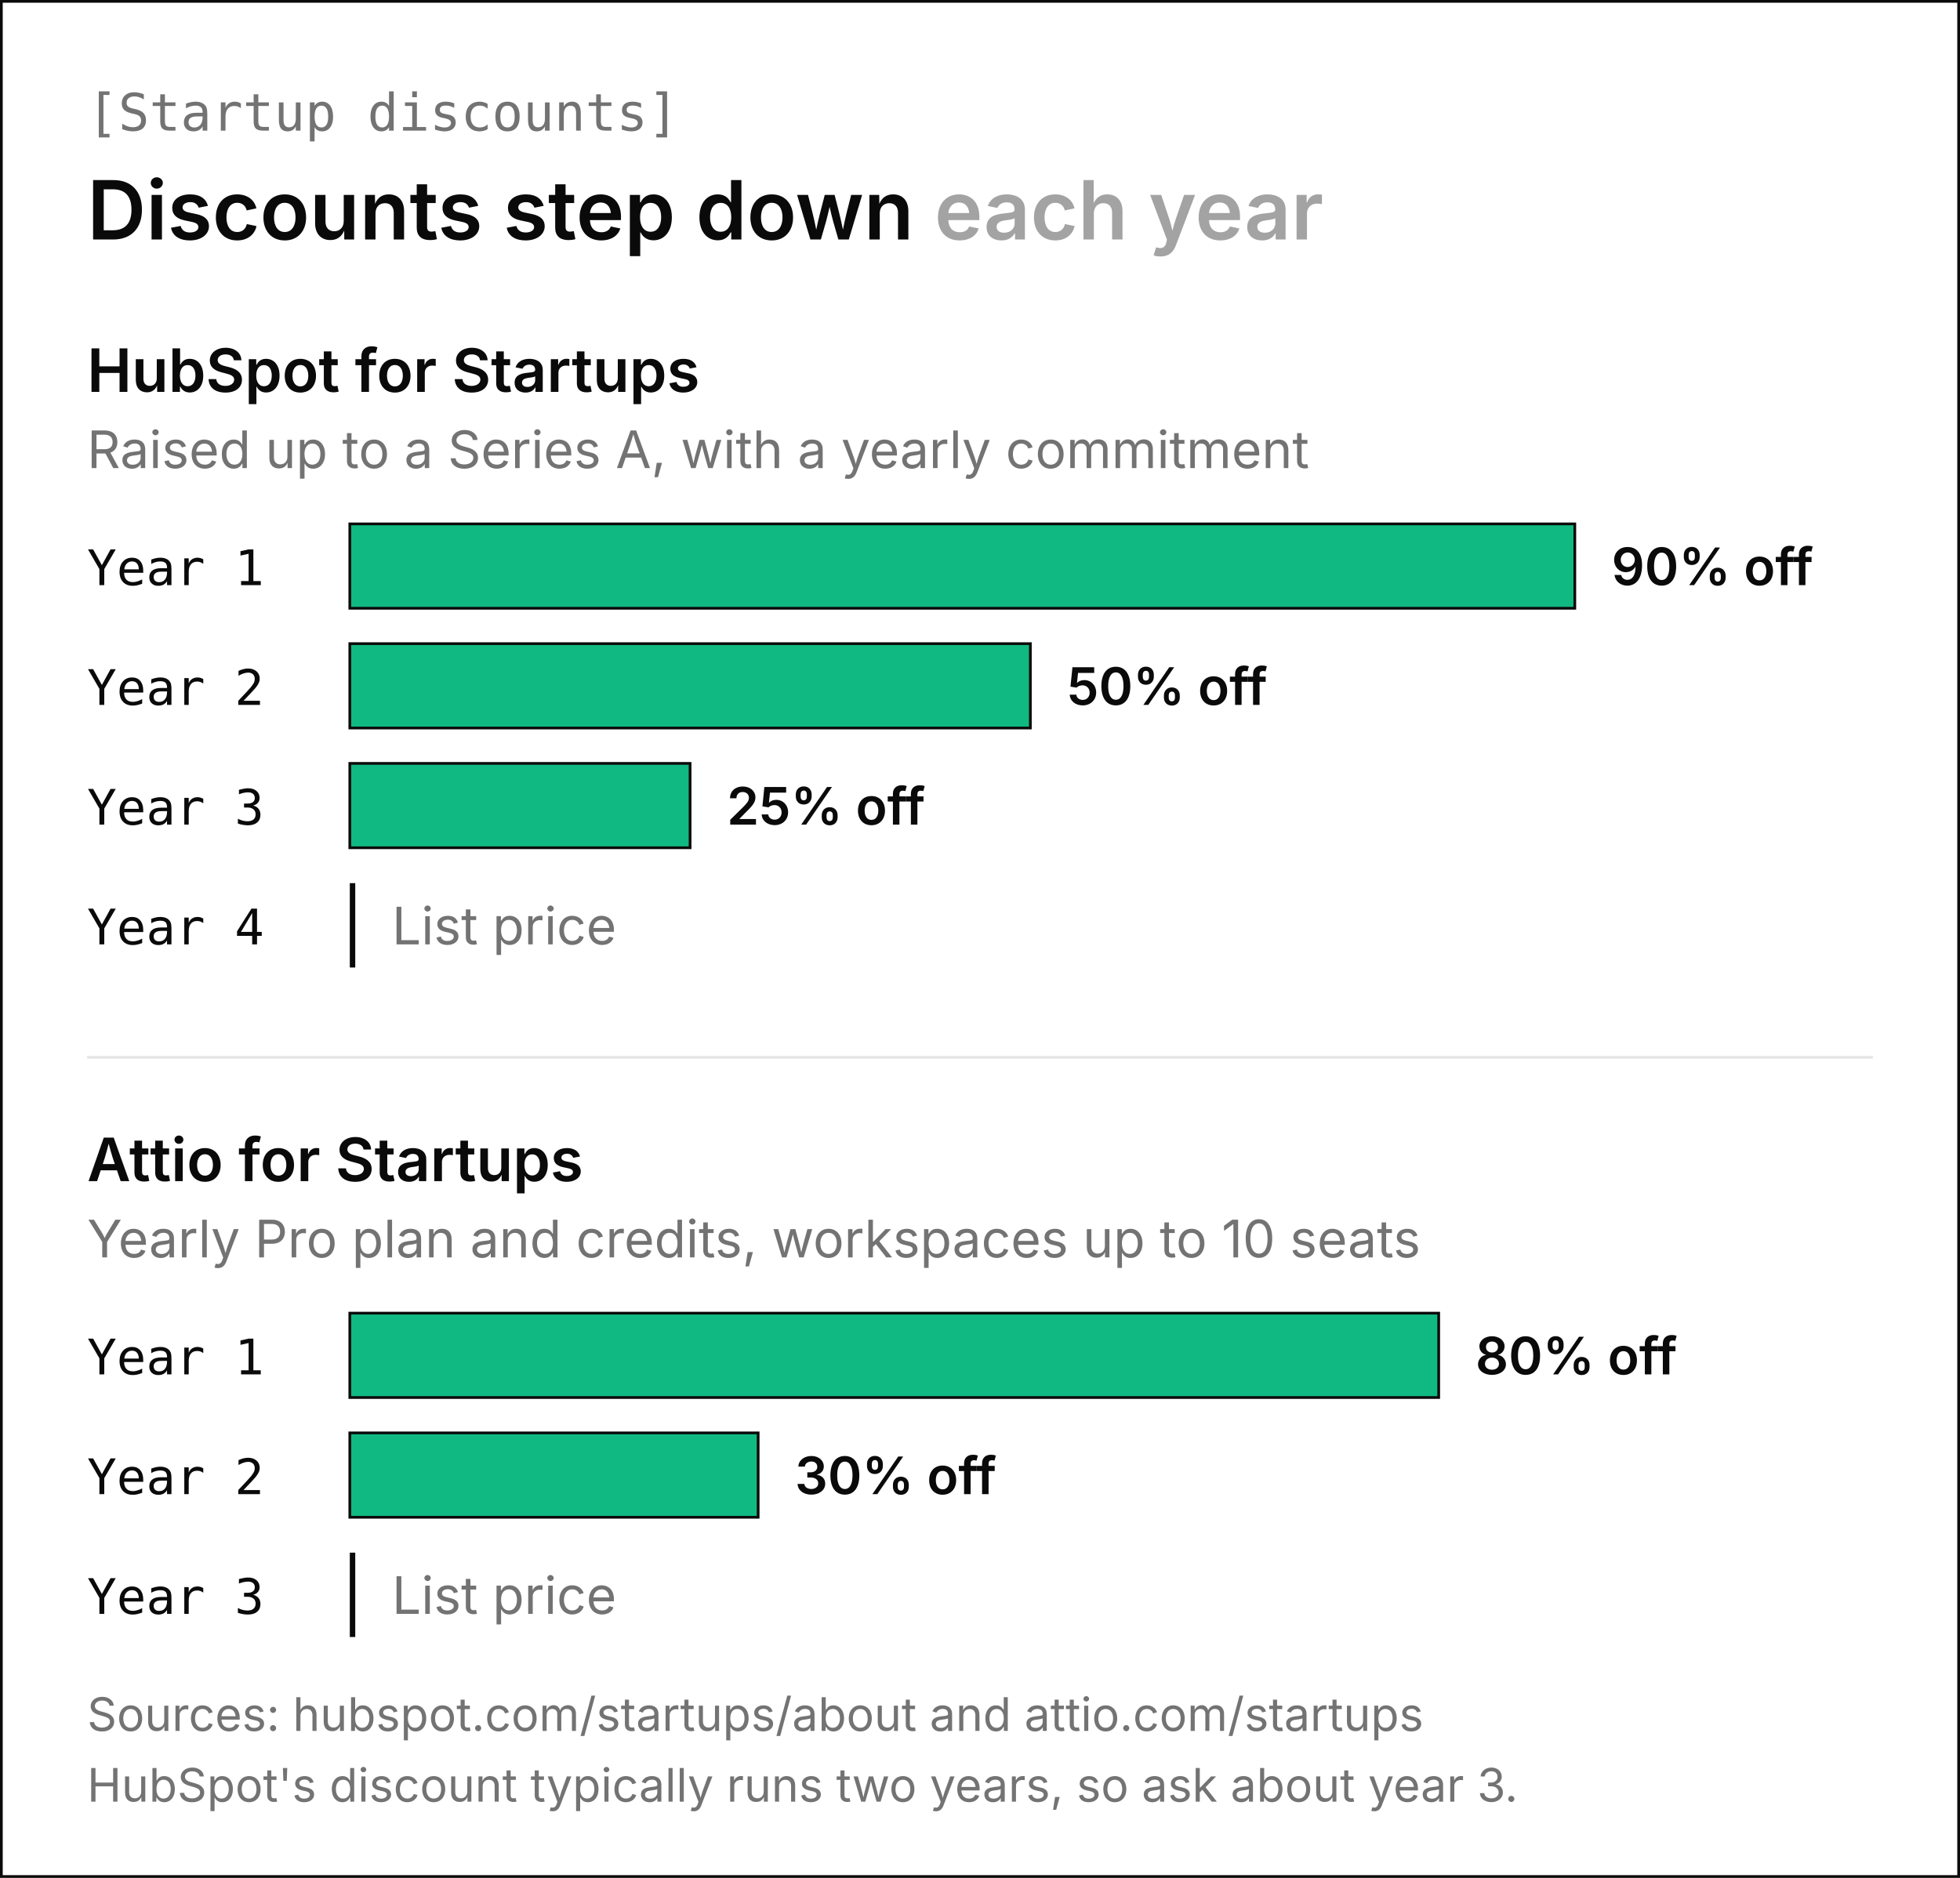
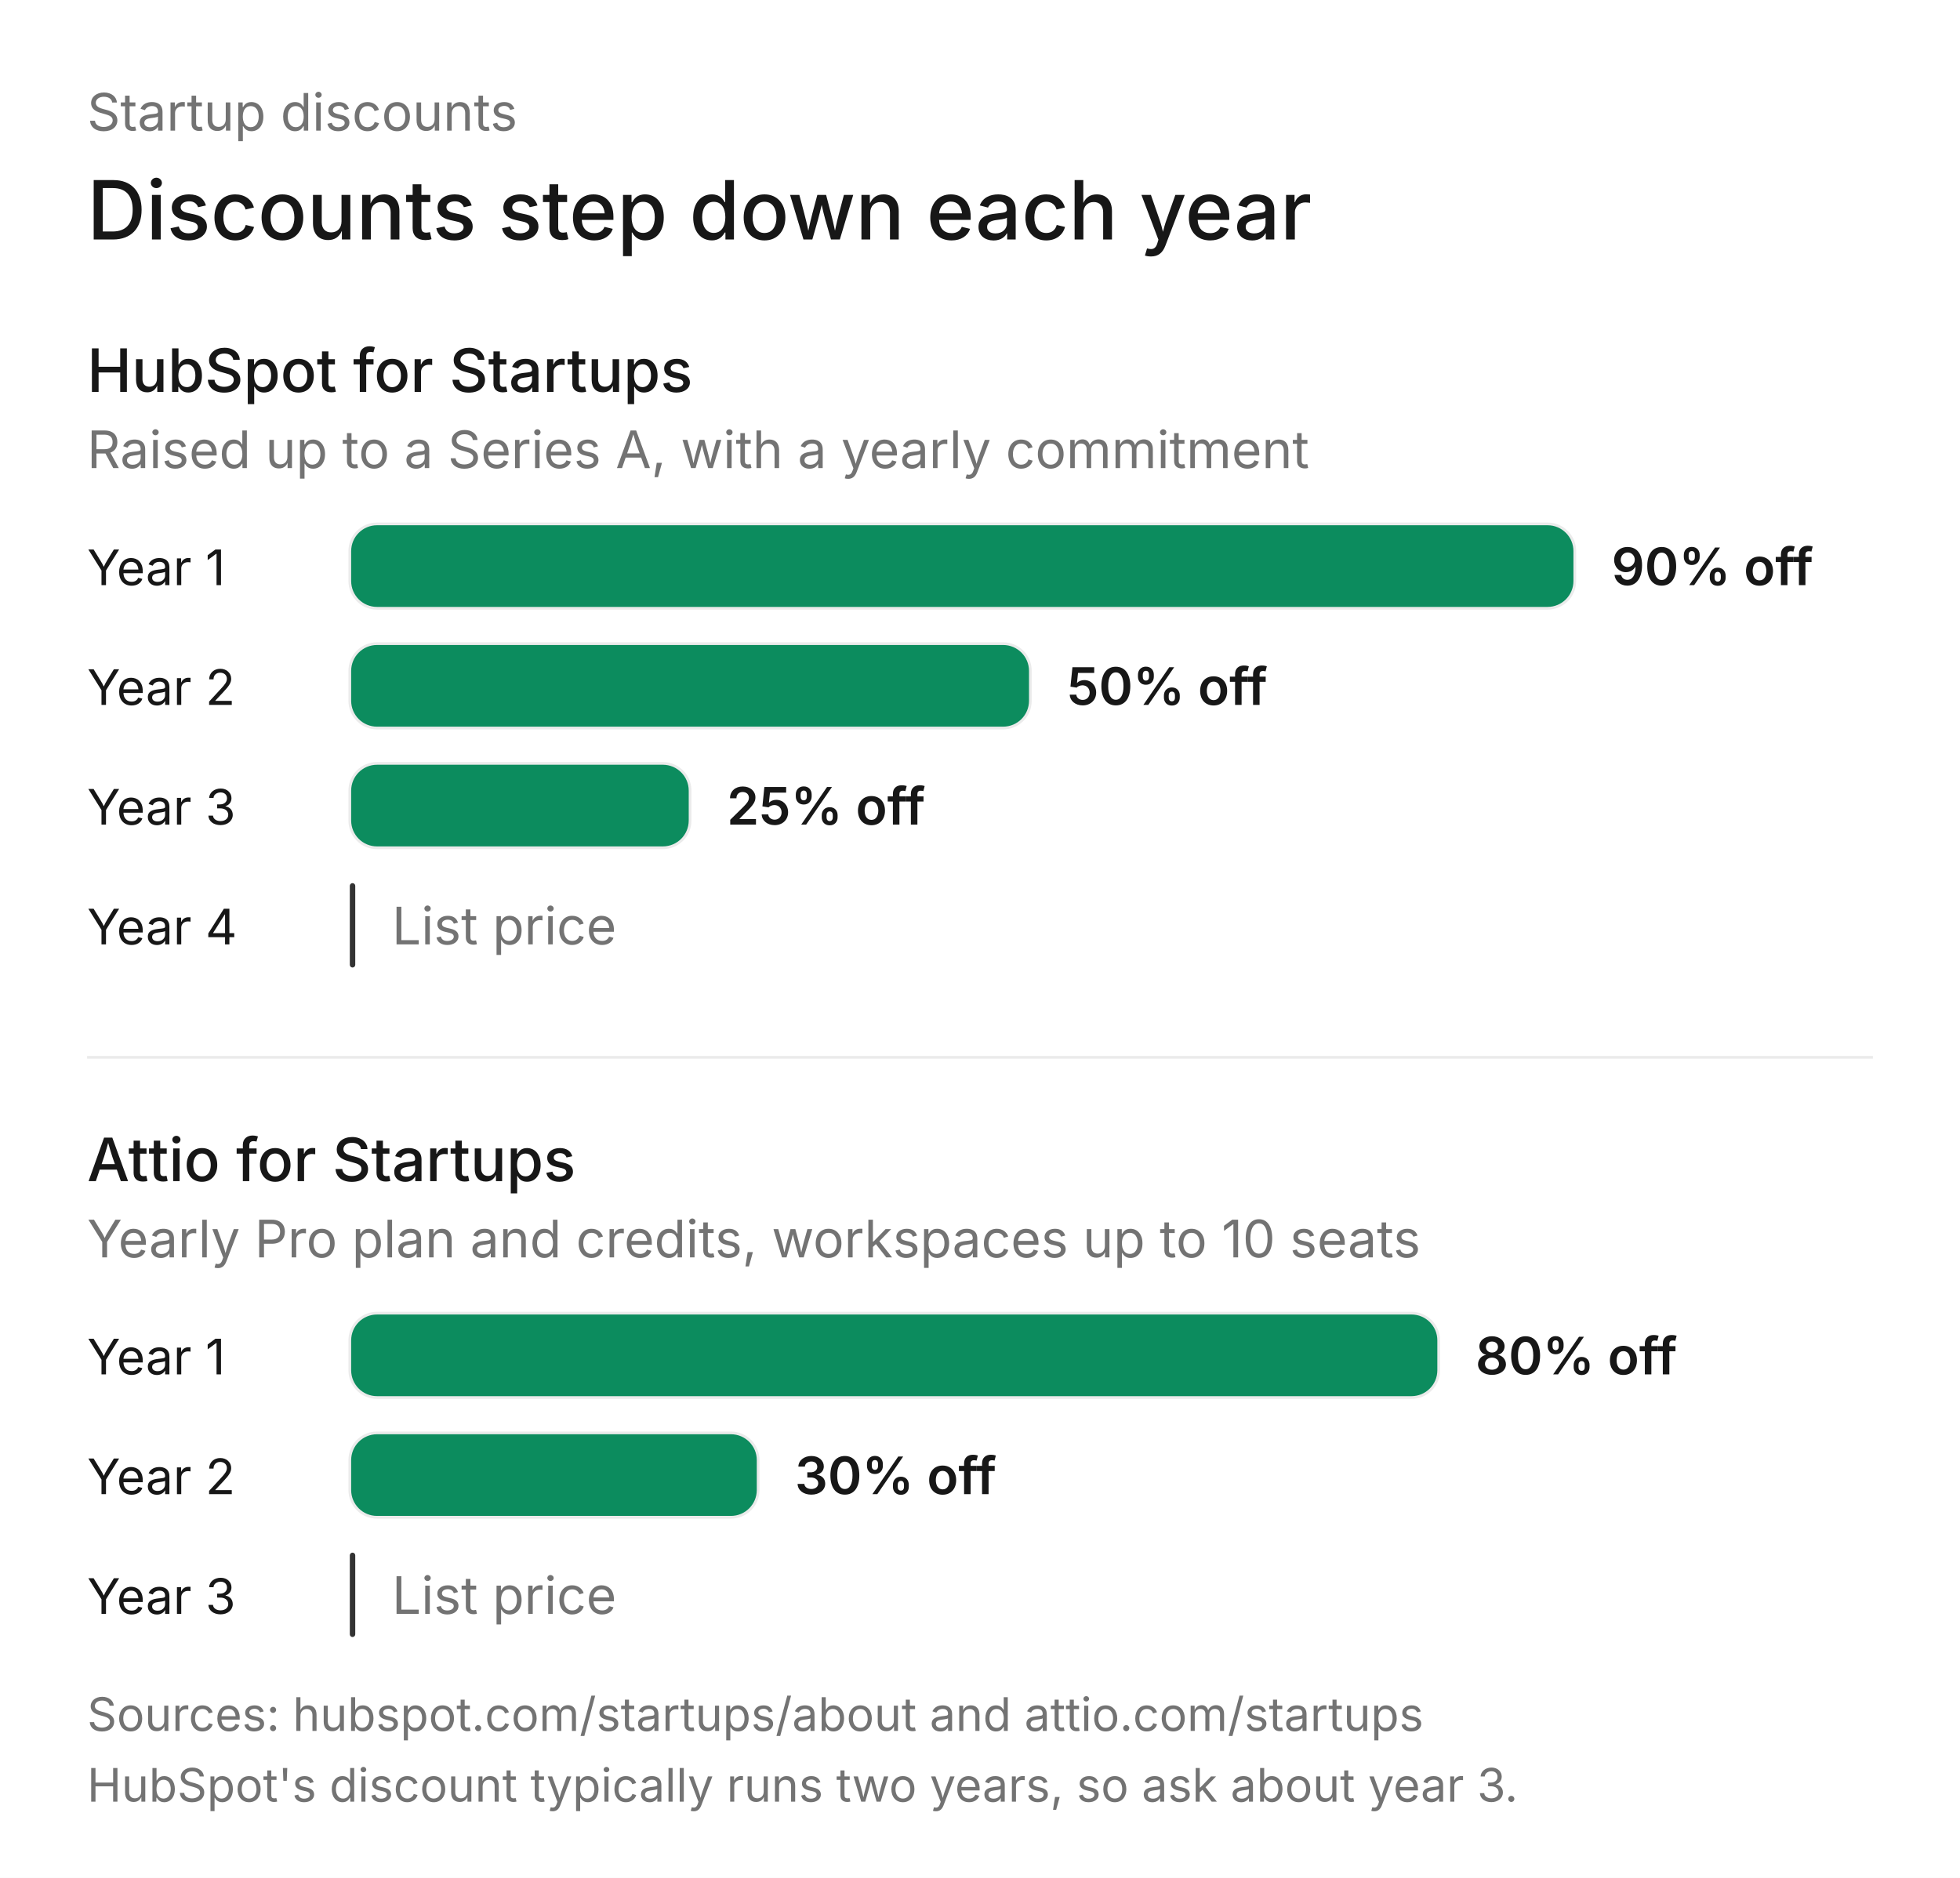
<svg xmlns="http://www.w3.org/2000/svg" viewBox="0 0 720 690" width="720" height="690" role="img" aria-labelledby="t d" font-family="Inter, system-ui, sans-serif">
  <rect width="720" height="690" fill="#ffffff" />
-   <rect x="0.5" y="0.5" width="719" height="689" fill="none" stroke="#0a0a0a" />
-   <text x="32" y="48" font-family="Geist Mono, ui-monospace, monospace" font-size="19" fill="#737373">[Startup discounts]</text>
-   <text x="32" y="88" font-size="30" font-weight="600" fill="#0a0a0a">Discounts step down <tspan fill="#a3a3a3">each year</tspan>
+   <text x="32" y="48" font-family="Inter, system-ui, sans-serif" font-size="19" fill="#737373">Startup discounts</text>
+   <text x="32" y="88" font-size="30" font-weight="500" fill="#171717">Discounts step down <tspan fill="#171717">each year</tspan>
  </text>
-   <text x="32" y="144" font-size="22" font-weight="600" fill="#0a0a0a">HubSpot for Startups</text>
+   <text x="32" y="144" font-size="22" font-weight="500" fill="#171717">HubSpot for Startups</text>
  <text x="32" y="172" font-size="19" fill="#737373">Raised up to a Series A, with a yearly commitment</text>
-   <g font-family="Geist Mono, ui-monospace, monospace" font-size="18" fill="#0a0a0a">
+   <g font-family="Inter, system-ui, sans-serif" font-size="18" fill="#171717">
    <text x="32" y="215">Year 1</text>
    <text x="32" y="259">Year 2</text>
    <text x="32" y="303">Year 3</text>
    <text x="32" y="347">Year 4</text>
  </g>
-   <rect x="128.5" y="192.5" width="450" height="31" fill="#10b981" stroke="#0a0a0a" />
-   <rect x="128.5" y="236.5" width="250" height="31" fill="#10b981" stroke="#0a0a0a" />
-   <rect x="128.5" y="280.5" width="125" height="31" fill="#10b981" stroke="#0a0a0a" />
-   <rect x="128.5" y="324.5" width="2" height="31" fill="#0a0a0a" />
-   <g font-size="19" font-weight="600" fill="#0a0a0a">
+   <rect x="128.5" y="192.5" width="450" height="31" fill="#0c8c5e" stroke="#ebebeb" rx="10" />
+   <rect x="128.5" y="236.5" width="250" height="31" fill="#0c8c5e" stroke="#ebebeb" rx="10" />
+   <rect x="128.5" y="280.5" width="125" height="31" fill="#0c8c5e" stroke="#ebebeb" rx="10" />
+   <rect x="128.5" y="324.5" width="2" height="31" fill="#333333" rx="1" />
+   <g font-size="19" font-weight="600" fill="#171717">
    <text x="592" y="215">90% off</text>
    <text x="392" y="259">50% off</text>
    <text x="267" y="303">25% off</text>
  </g>
  <text x="144" y="347" font-size="19" fill="#737373">List price</text>
-   <line x1="32" y1="388.5" x2="688" y2="388.5" stroke="#e5e5e5" />
-   <text x="32" y="434" font-size="22" font-weight="600" fill="#0a0a0a">Attio for Startups</text>
+   <line x1="32" y1="388.5" x2="688" y2="388.5" stroke="#ebebeb" />
+   <text x="32" y="434" font-size="22" font-weight="500" fill="#171717">Attio for Startups</text>
  <text x="32" y="462" font-size="19" fill="#737373">Yearly Pro plan and credits, workspaces up to 10 seats</text>
-   <g font-family="Geist Mono, ui-monospace, monospace" font-size="18" fill="#0a0a0a">
+   <g font-family="Inter, system-ui, sans-serif" font-size="18" fill="#171717">
    <text x="32" y="505">Year 1</text>
    <text x="32" y="549">Year 2</text>
    <text x="32" y="593">Year 3</text>
  </g>
-   <rect x="128.5" y="482.5" width="400" height="31" fill="#10b981" stroke="#0a0a0a" />
-   <rect x="128.5" y="526.5" width="150" height="31" fill="#10b981" stroke="#0a0a0a" />
-   <rect x="128.5" y="570.5" width="2" height="31" fill="#0a0a0a" />
-   <g font-size="19" font-weight="600" fill="#0a0a0a">
+   <rect x="128.5" y="482.5" width="400" height="31" fill="#0c8c5e" stroke="#ebebeb" rx="10" />
+   <rect x="128.5" y="526.5" width="150" height="31" fill="#0c8c5e" stroke="#ebebeb" rx="10" />
+   <rect x="128.5" y="570.5" width="2" height="31" fill="#333333" rx="1" />
+   <g font-size="19" font-weight="600" fill="#171717">
    <text x="542" y="505">80% off</text>
    <text x="292" y="549">30% off</text>
  </g>
  <text x="144" y="593" font-size="19" fill="#737373">List price</text>
  <text x="32" y="636" font-size="17" fill="#737373">Sources: hubspot.com/startups/about and attio.com/startups</text>
  <text x="32" y="662" font-size="17" fill="#737373">HubSpot's discount typically runs two years, so ask about year 3.</text>
</svg>
